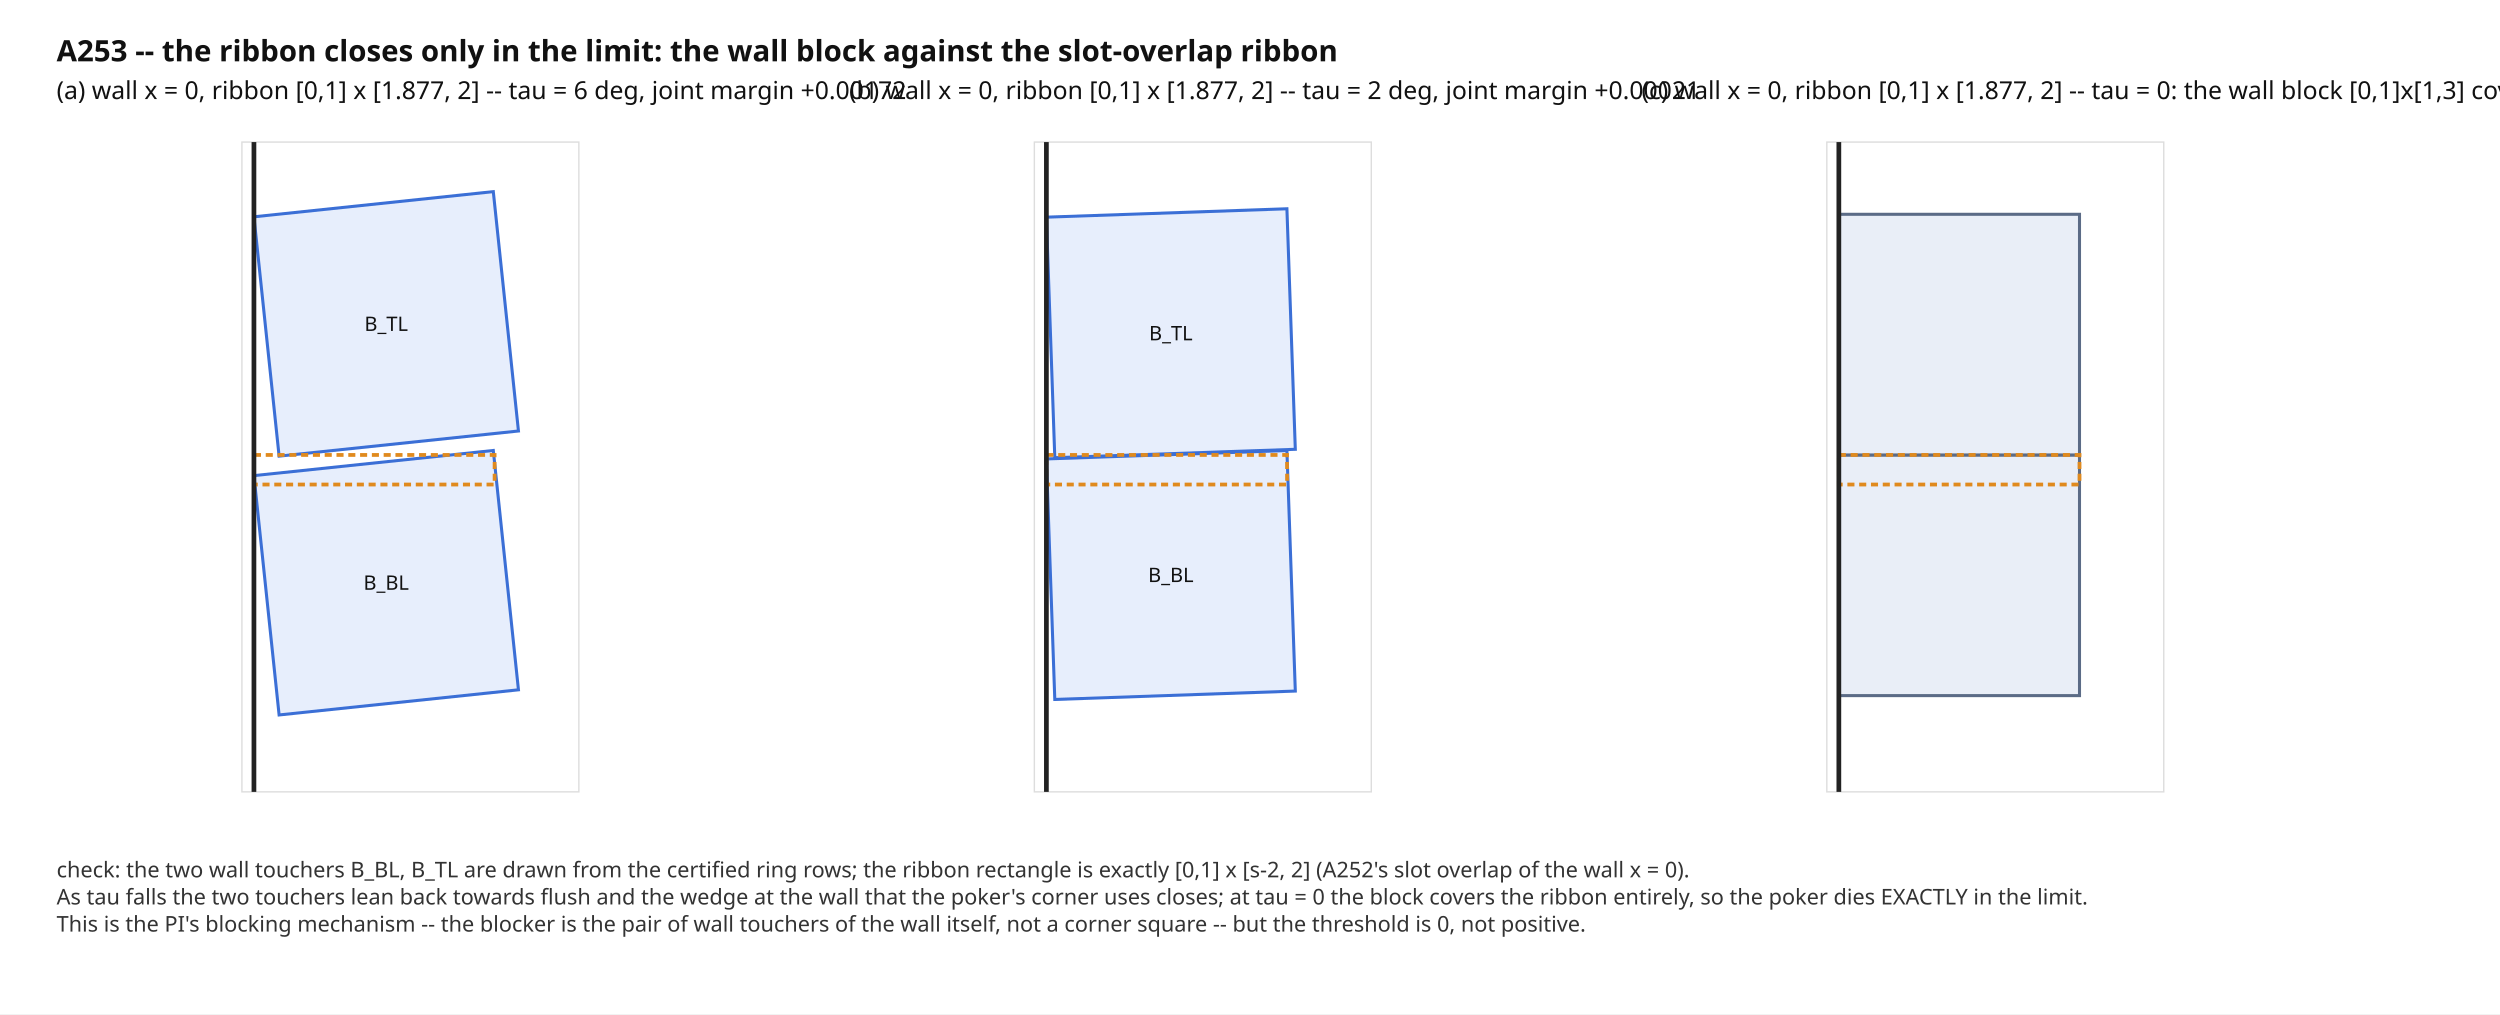
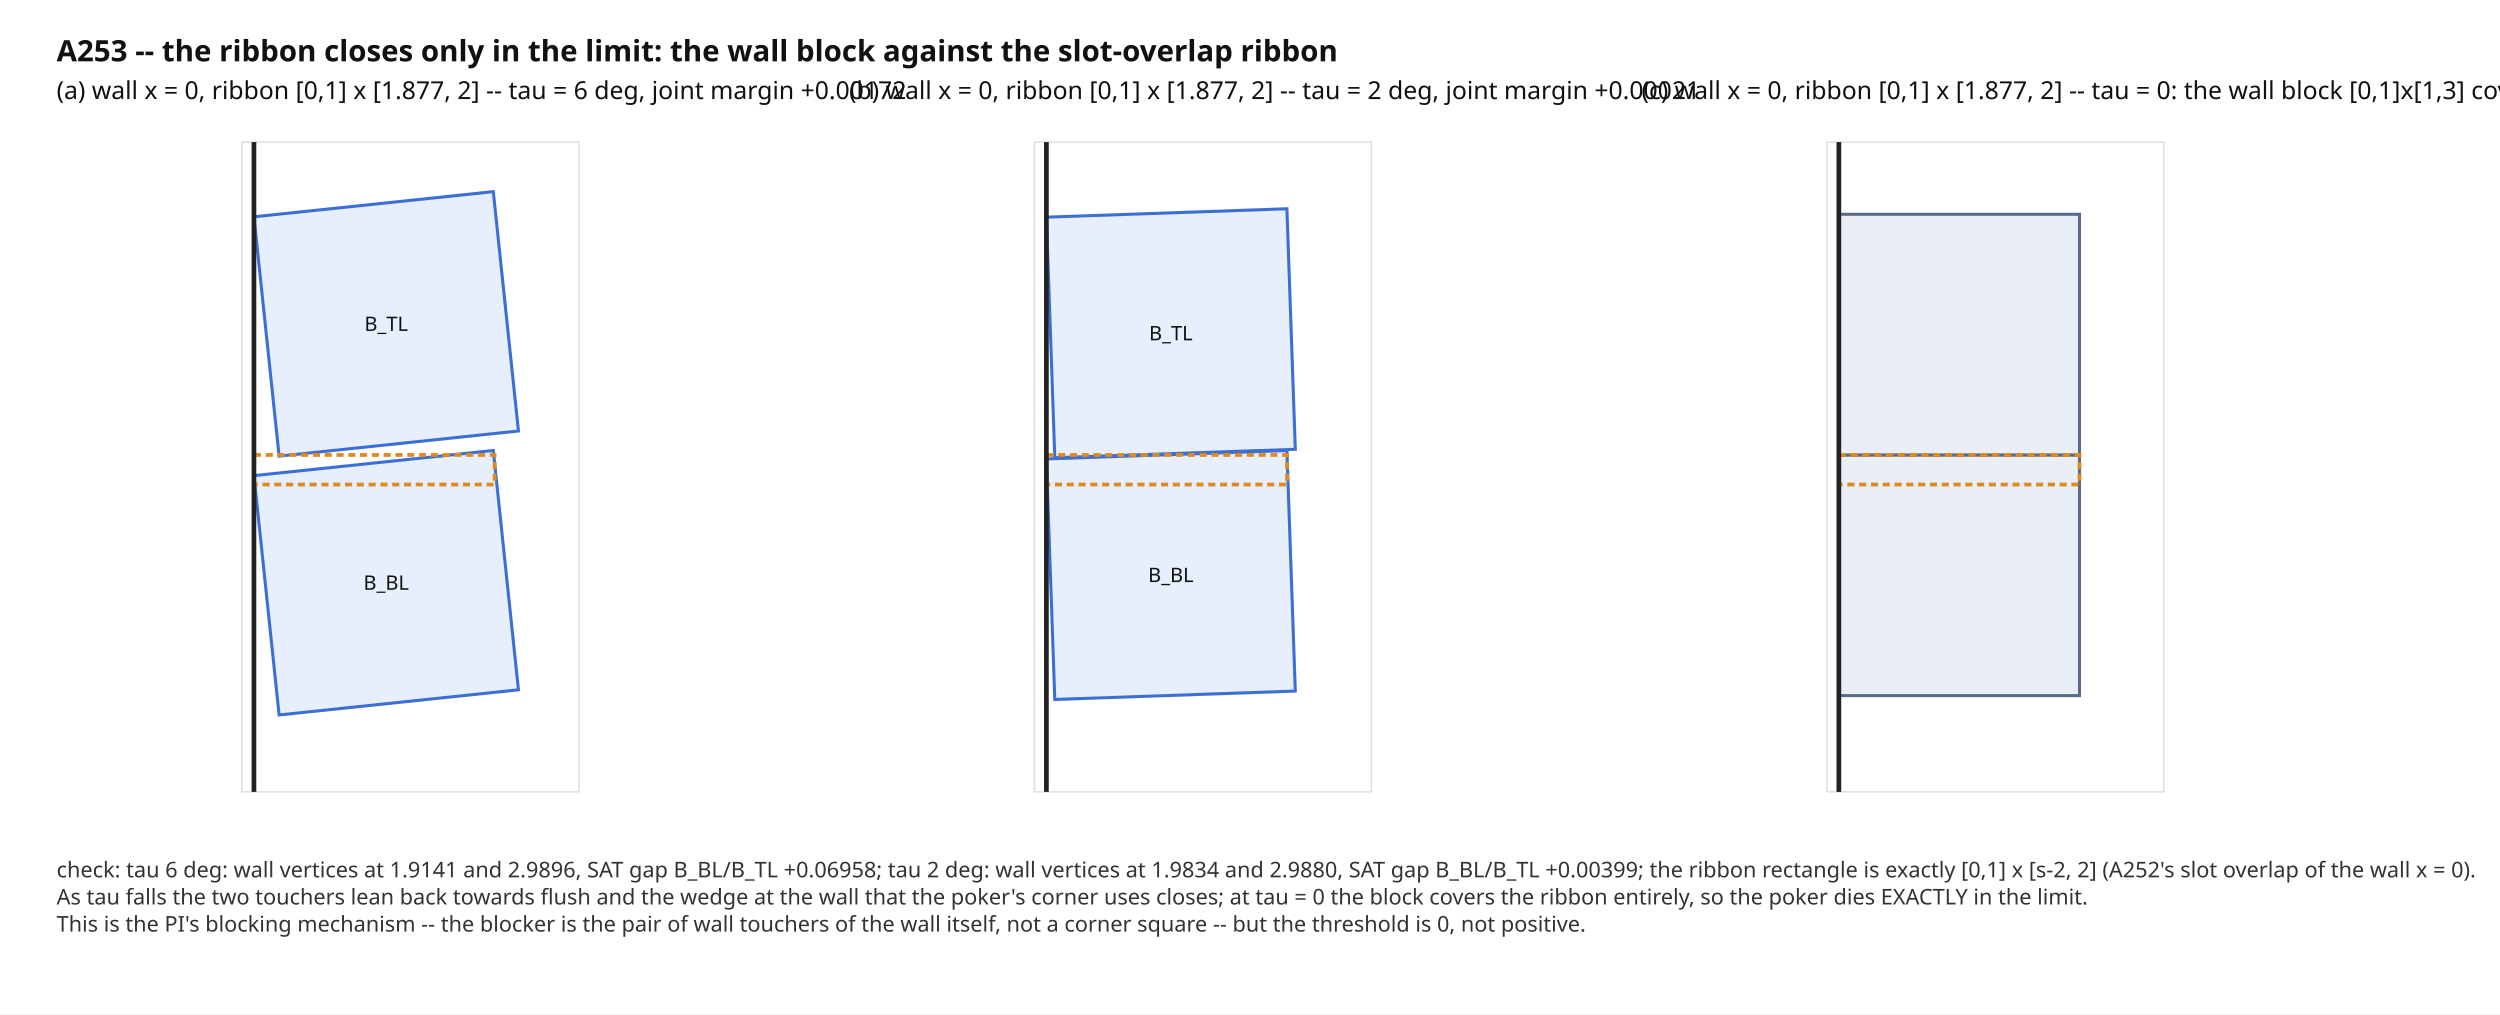
<svg xmlns="http://www.w3.org/2000/svg" width="1060" height="430" viewBox="0 0 1060 430">
  <rect width="100%" height="100%" fill="#ffffff" />
  <rect x="102.57" y="60.24" width="142.86" height="275.51" fill="#ffffff" stroke="#ddd" stroke-width="0.60" />
  <polygon points="118.34,303.14 219.82,292.48 209.16,191.00 107.67,201.66" fill="#dfe8fb" fill-opacity="0.75" stroke="#3b6fd6" stroke-width="1.30" />
  <text x="163.75" y="250.07" font-size="8.5" fill="#111" text-anchor="middle" font-family="system-ui,Segoe UI,sans-serif" font-weight="normal">B_BL</text>
  <polygon points="118.34,193.40 219.82,182.74 209.16,81.25 107.67,91.92" fill="#dfe8fb" fill-opacity="0.75" stroke="#3b6fd6" stroke-width="1.30" />
  <text x="163.75" y="140.33" font-size="8.5" fill="#111" text-anchor="middle" font-family="system-ui,Segoe UI,sans-serif" font-weight="normal">B_TL</text>
  <rect x="107.67" y="192.90" width="102.04" height="12.54" fill="none" stroke="#e08a1e" stroke-width="1.60" stroke-dasharray="3,2" />
  <line x1="107.67" y1="335.76" x2="107.67" y2="60.24" stroke="#222" stroke-width="2.00" />
  <text x="24.00" y="42.00" font-size="10.5" fill="#111" text-anchor="start" font-family="system-ui,Segoe UI,sans-serif" font-weight="normal">(a) wall x = 0, ribbon [0,1] x [1.877, 2]  --  tau = 6 deg, joint margin +0.00172</text>
  <rect x="438.57" y="60.24" width="142.86" height="275.51" fill="#ffffff" stroke="#ddd" stroke-width="0.60" />
  <polygon points="447.23,296.57 549.21,293.01 545.65,191.03 443.67,194.59" fill="#dfe8fb" fill-opacity="0.75" stroke="#3b6fd6" stroke-width="1.30" />
  <text x="496.44" y="246.80" font-size="8.5" fill="#111" text-anchor="middle" font-family="system-ui,Segoe UI,sans-serif" font-weight="normal">B_BL</text>
  <polygon points="447.23,194.06 549.21,190.50 545.65,88.52 443.67,92.08" fill="#dfe8fb" fill-opacity="0.75" stroke="#3b6fd6" stroke-width="1.30" />
  <text x="496.44" y="144.29" font-size="8.5" fill="#111" text-anchor="middle" font-family="system-ui,Segoe UI,sans-serif" font-weight="normal">B_TL</text>
  <rect x="443.67" y="192.90" width="102.04" height="12.54" fill="none" stroke="#e08a1e" stroke-width="1.60" stroke-dasharray="3,2" />
  <line x1="443.67" y1="335.76" x2="443.67" y2="60.24" stroke="#222" stroke-width="2.00" />
  <text x="360.00" y="42.00" font-size="10.5" fill="#111" text-anchor="start" font-family="system-ui,Segoe UI,sans-serif" font-weight="normal">(b) wall x = 0, ribbon [0,1] x [1.877, 2]  --  tau = 2 deg, joint margin +0.00021</text>
  <rect x="774.57" y="60.24" width="142.86" height="275.51" fill="#ffffff" stroke="#ddd" stroke-width="0.60" />
  <rect x="779.67" y="192.90" width="102.04" height="102.04" fill="#e9eef7" stroke="#5b6b86" stroke-width="1.30" />
  <rect x="779.67" y="90.86" width="102.04" height="102.04" fill="#e9eef7" stroke="#5b6b86" stroke-width="1.30" />
  <rect x="779.67" y="192.90" width="102.04" height="12.54" fill="none" stroke="#e08a1e" stroke-width="1.60" stroke-dasharray="3,2" />
  <line x1="779.67" y1="335.76" x2="779.67" y2="60.24" stroke="#222" stroke-width="2.00" />
  <text x="696.00" y="42.00" font-size="10.5" fill="#111" text-anchor="start" font-family="system-ui,Segoe UI,sans-serif" font-weight="normal">(c) wall x = 0, ribbon [0,1] x [1.877, 2]  --  tau = 0: the wall block [0,1]x[1,3] covers the ribbon</text>
-   <text x="24.00" y="372.00" font-size="9.2" fill="#333" text-anchor="start" font-family="system-ui,Segoe UI,sans-serif" font-weight="normal">check: the two wall touchers B_BL, B_TL are drawn from the certified ring rows; the ribbon rectangle is exactly [0,1] x [s-2, 2] (A252's slot overlap of the wall x = 0).</text>
+   <text x="24.00" y="372.00" font-size="9.2" fill="#333" text-anchor="start" font-family="system-ui,Segoe UI,sans-serif" font-weight="normal">check: tau 6 deg: wall vertices at 1.9141 and 2.9896, SAT gap B_BL/B_TL +0.06958; tau 2 deg: wall vertices at 1.9834 and 2.9880, SAT gap B_BL/B_TL +0.00399; the ribbon rectangle is exactly [0,1] x [s-2, 2] (A252's slot overlap of the wall x = 0).</text>
  <text x="24.00" y="383.50" font-size="9.2" fill="#333" text-anchor="start" font-family="system-ui,Segoe UI,sans-serif" font-weight="normal">As tau falls the two touchers lean back towards flush and the wedge at the wall that the poker's corner uses closes; at tau = 0 the block covers the ribbon entirely, so the poker dies EXACTLY in the limit.</text>
  <text x="24.00" y="395.00" font-size="9.2" fill="#333" text-anchor="start" font-family="system-ui,Segoe UI,sans-serif" font-weight="normal">This is the PI's blocking mechanism -- the blocker is the pair of wall touchers of the wall itself, not a corner square -- but the threshold is 0, not positive.</text>
  <text x="24.00" y="26.00" font-size="12.5" fill="#111" text-anchor="start" font-family="system-ui,Segoe UI,sans-serif" font-weight="600">A253 -- the ribbon closes only in the limit: the wall block against the slot-overlap ribbon</text>
</svg>
